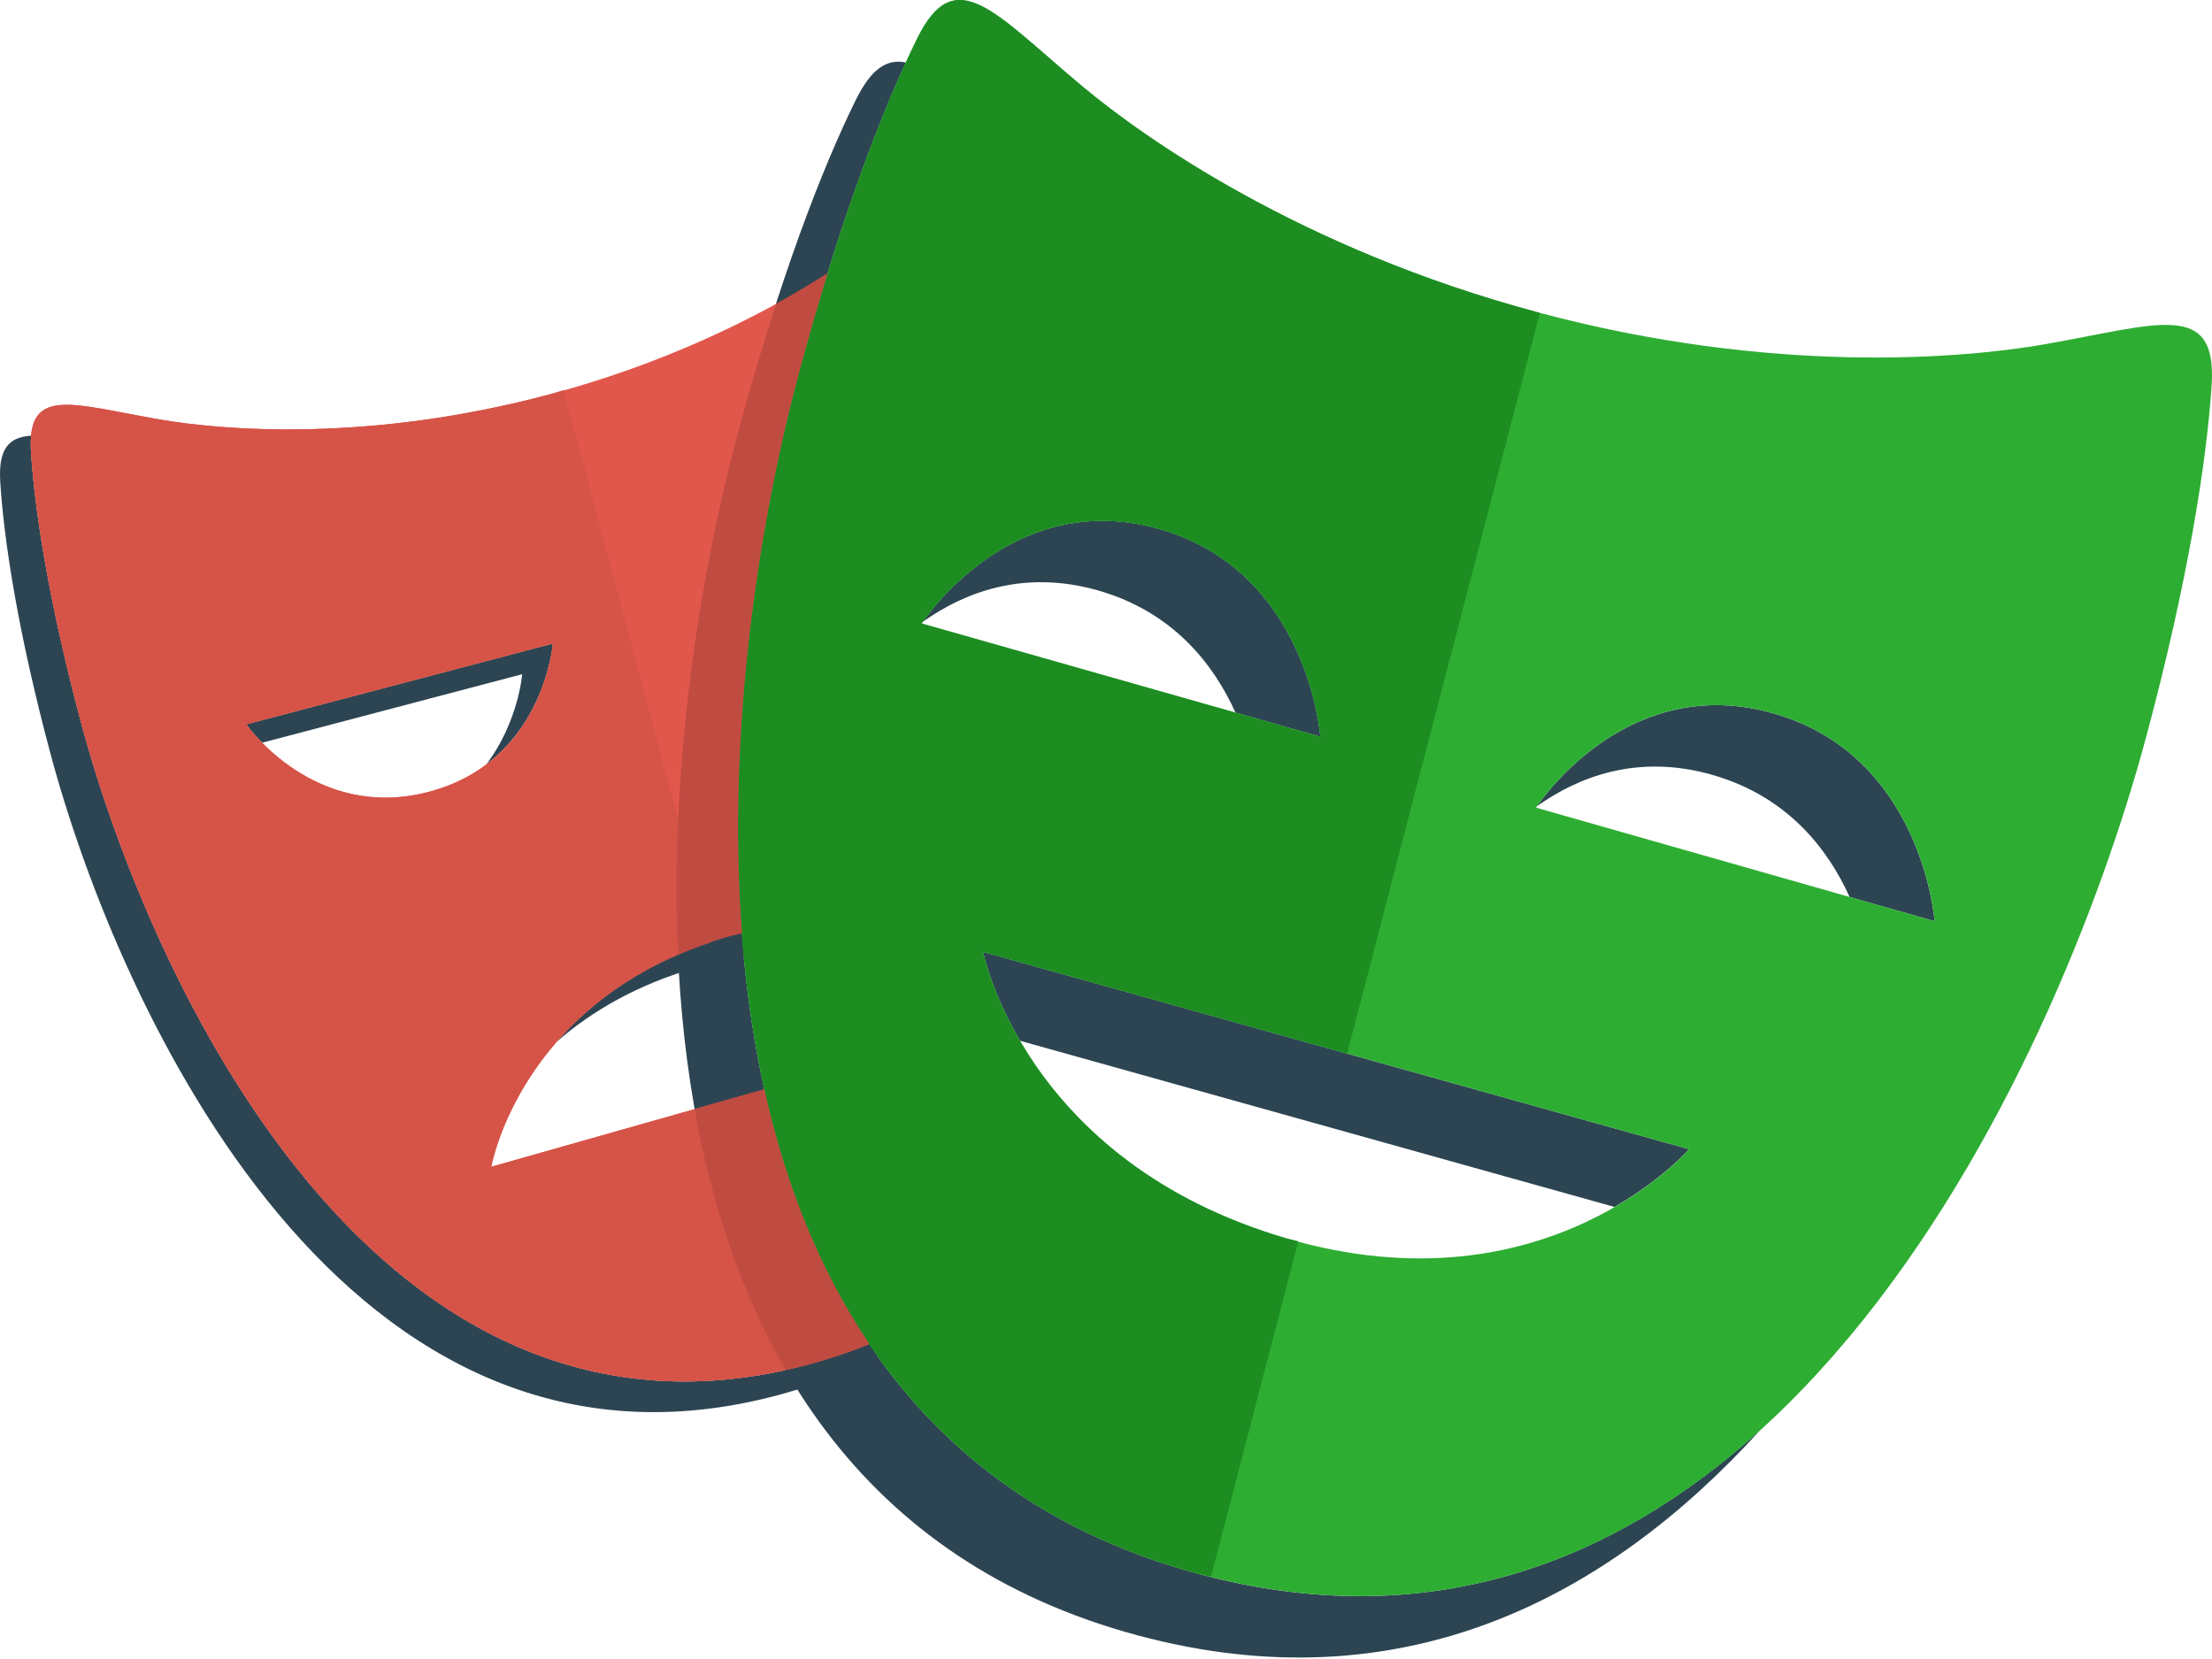
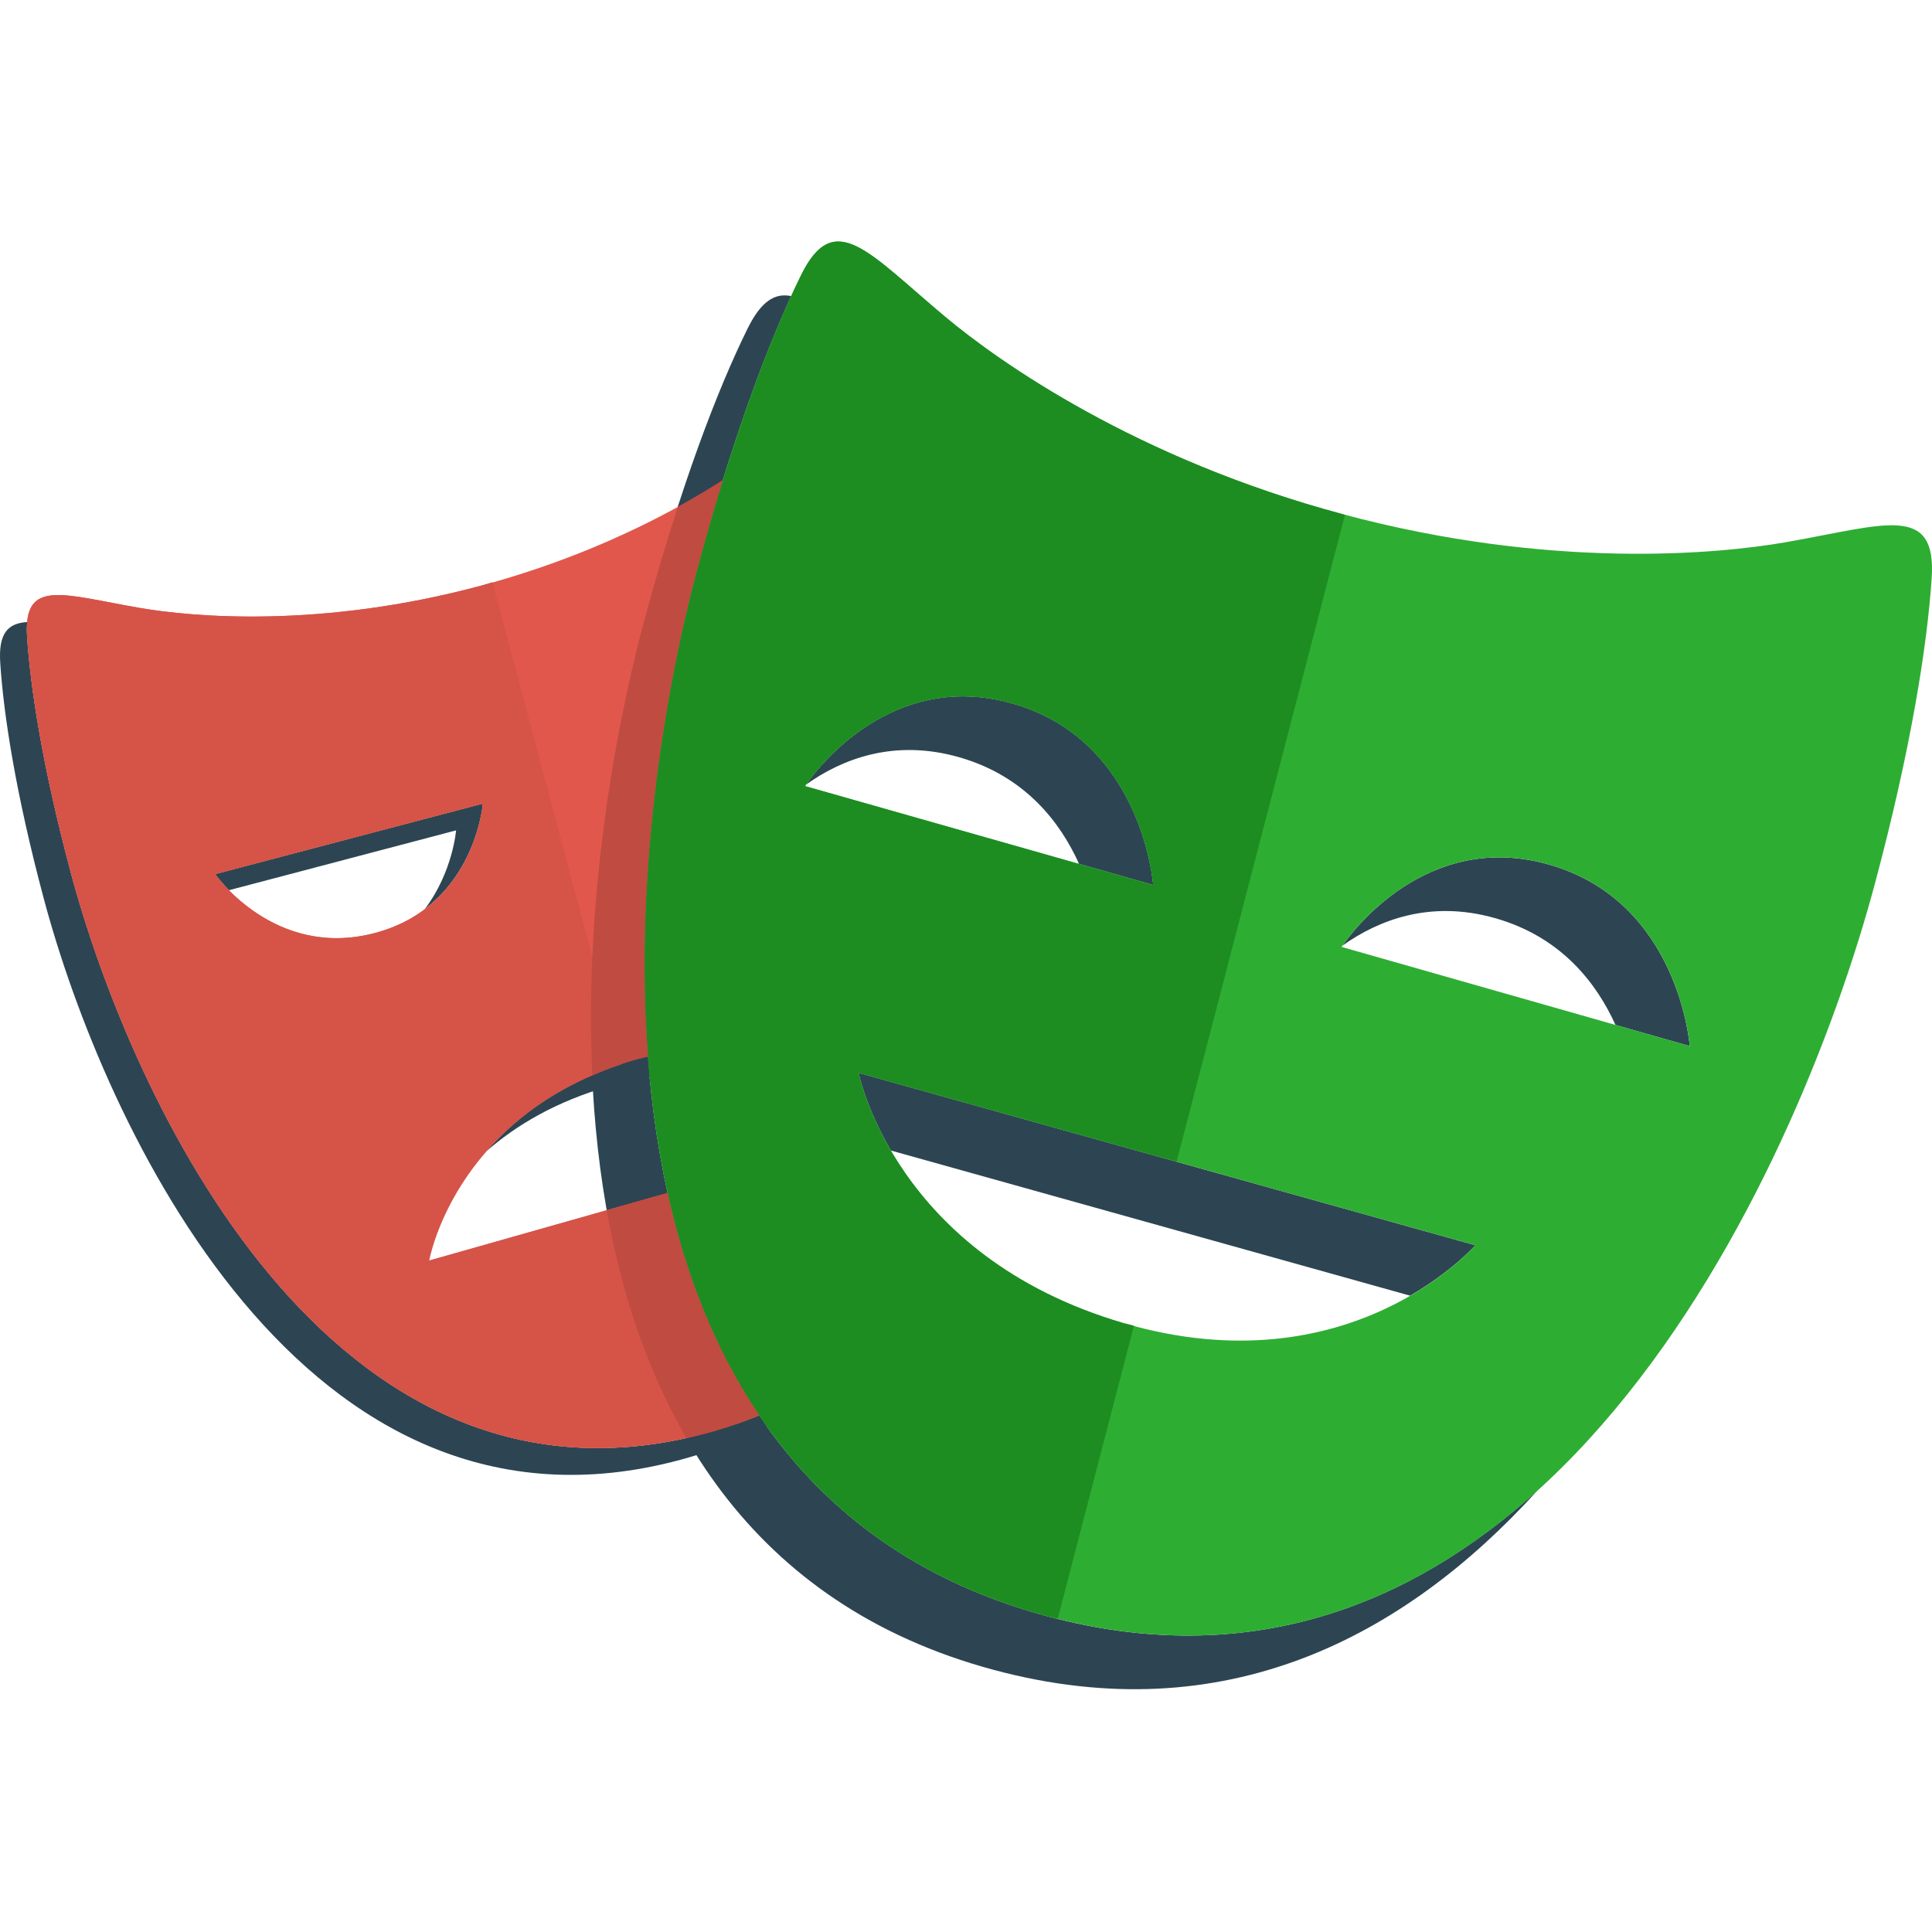
- <svg xmlns="http://www.w3.org/2000/svg" width="current" height="current" viewBox="0 0 256 192" version="1.1" preserveAspectRatio="xMidYMid">
+ <svg xmlns="http://www.w3.org/2000/svg" width="1em" height="1em" viewBox="0 0 256 192" version="1.1" preserveAspectRatio="xMidYMid">
  <g>
    <path d="M84.38,108.352 C74.824,111.064 68.554,115.819 64.424,120.57 C68.38,117.109 73.679,113.931 80.826,111.905 C88.137,109.833 94.374,109.848 99.528,110.843 L99.528,106.813 C95.131,106.411 90.091,106.731 84.38,108.352 Z M63.987,74.475 L28.496,83.825 C28.496,83.825 29.143,84.739 30.341,85.958 L60.433,78.029 C60.433,78.029 60.006,83.523 56.303,88.439 C63.308,83.139 63.987,74.475 63.987,74.475 Z M93.696,157.885 C43.75,171.337 17.326,113.455 9.326,83.413 C5.63,69.545 4.016,59.043 3.586,52.265 C3.54,51.561 3.561,50.968 3.611,50.424 C1.02,50.581 -0.22,51.928 0.032,55.82 C0.462,62.593 2.076,73.095 5.772,86.967 C13.769,117.005 40.196,174.887 90.142,161.435 C101.013,158.506 109.18,153.172 115.311,146.362 C109.66,151.466 102.588,155.485 93.696,157.885 Z M103.081,39.051 L103.081,42.606 L122.672,42.606 C122.27,41.347 121.865,40.213 121.463,39.051 L103.081,39.051 Z" fill="#2D4552" />
    <path d="M127.05,68.325 C135.861,70.828 140.52,77.004 142.983,82.471 L152.807,85.261 C152.807,85.261 151.466,66.129 134.162,61.214 C117.973,56.615 108.011,70.209 106.799,71.968 C111.508,68.613 118.385,65.866 127.05,68.325 Z M205.247,82.559 C189.043,77.939 179.085,91.562 177.891,93.296 C182.604,89.945 189.477,87.197 198.138,89.667 C206.935,92.173 211.59,98.343 214.061,103.813 L223.898,106.613 C223.898,106.613 222.537,87.478 205.247,82.559 Z M195.487,133.002 L113.769,110.157 C113.769,110.157 114.654,114.642 118.048,120.45 L186.851,139.684 C192.515,136.407 195.487,133.002 195.487,133.002 Z M138.832,182.176 C74.127,164.828 81.949,82.386 92.419,43.319 C96.73,27.219 101.162,15.253 104.838,7.231 C102.645,6.78 100.828,7.935 99.034,11.585 C95.131,19.5 90.141,32.387 85.312,50.427 C74.845,89.493 67.022,171.933 131.724,189.281 C162.221,197.451 185.98,185.034 203.69,165.532 C186.879,180.758 165.416,189.295 138.832,182.176 Z" fill="#2D4552" />
    <path d="M103.081,138.565 L103.081,121.928 L56.858,135.036 C56.858,135.036 60.273,115.19 84.38,108.352 C91.691,106.28 97.929,106.294 103.081,107.289 L103.081,39.051 L126.226,39.051 C123.706,31.264 121.268,25.269 119.22,21.103 C115.833,14.208 112.361,18.779 104.479,25.372 C98.927,30.01 84.896,39.905 63.781,45.594 C42.667,51.288 25.596,49.778 18.474,48.544 C8.377,46.802 3.096,44.585 3.59,52.265 C4.02,59.039 5.633,69.542 9.33,83.413 C17.326,113.452 43.754,171.333 93.699,157.881 C106.746,154.366 115.954,147.417 122.337,138.561 L103.081,138.561 L103.081,138.565 Z M28.493,83.825 L63.987,74.475 C63.987,74.475 62.953,88.129 49.647,91.637 C36.337,95.141 28.493,83.825 28.493,83.825 Z" fill="#E2574C" />
    <path d="M236.664,39.84 C227.438,41.457 205.303,43.472 177.948,36.14 C150.585,28.812 132.431,15.996 125.238,9.972 C115.041,1.432 110.556,-4.504 106.142,4.474 C102.24,12.392 97.249,25.279 92.419,43.32 C81.953,82.386 74.13,164.825 138.832,182.173 C203.519,199.506 237.958,124.195 248.425,85.126 C253.255,67.089 255.373,53.431 255.956,44.624 C256.62,34.648 249.768,37.544 236.664,39.84 Z M106.668,72.161 C106.668,72.161 116.864,56.302 134.158,61.218 C151.463,66.133 152.803,85.264 152.803,85.264 L106.668,72.161 Z M148.883,143.324 C118.464,134.413 113.773,110.157 113.773,110.157 L195.487,133.003 C195.487,132.999 178.993,152.123 148.883,143.324 Z M177.774,93.474 C177.774,93.474 187.956,77.627 205.247,82.556 C222.537,87.479 223.898,106.61 223.898,106.61 L177.774,93.474 Z" fill="#2EAD33" />
    <path d="M86.928,126.509 L56.858,135.032 C56.858,135.032 60.124,116.423 82.276,109.049 L65.249,45.147 L63.778,45.594 C42.663,51.288 25.593,49.778 18.471,48.544 C8.374,46.803 3.092,44.585 3.586,52.266 C4.016,59.04 5.63,69.542 9.326,83.413 C17.323,113.452 43.751,171.333 93.696,157.881 L95.167,157.419 L86.928,126.509 Z M28.493,83.826 L63.987,74.475 C63.987,74.475 62.953,88.129 49.647,91.637 C36.337,95.141 28.493,83.826 28.493,83.826 Z" fill="#D65348" />
    <path d="M150.255,143.658 L148.879,143.323 C118.46,134.413 113.769,110.157 113.769,110.157 L155.906,121.935 L178.214,36.211 L177.944,36.14 C150.582,28.812 132.428,15.996 125.234,9.972 C115.038,1.432 110.552,-4.504 106.138,4.474 C102.24,12.392 97.249,25.279 92.419,43.32 C81.953,82.386 74.13,164.825 138.832,182.172 L140.158,182.471 L150.255,143.658 Z M106.668,72.161 C106.668,72.161 116.864,56.302 134.158,61.218 C151.463,66.133 152.803,85.264 152.803,85.264 L106.668,72.161 Z" fill="#1D8D22" />
    <path d="M88.461,126.072 L80.396,128.361 C82.302,139.101 85.66,149.408 90.93,158.513 C91.848,158.311 92.758,158.137 93.692,157.881 C96.141,157.22 98.412,156.402 100.598,155.51 C94.709,146.771 90.813,136.706 88.461,126.072 Z M85.312,50.428 C81.168,65.895 77.46,88.158 78.481,110.487 C80.307,109.695 82.237,108.956 84.38,108.348 L85.873,108.014 C84.053,84.162 87.987,59.857 92.419,43.32 C93.543,39.136 94.669,35.245 95.792,31.616 C93.983,32.767 92.036,33.947 89.818,35.163 C88.322,39.78 86.811,44.827 85.312,50.428 Z" fill="#C04B41" />
  </g>
</svg>
